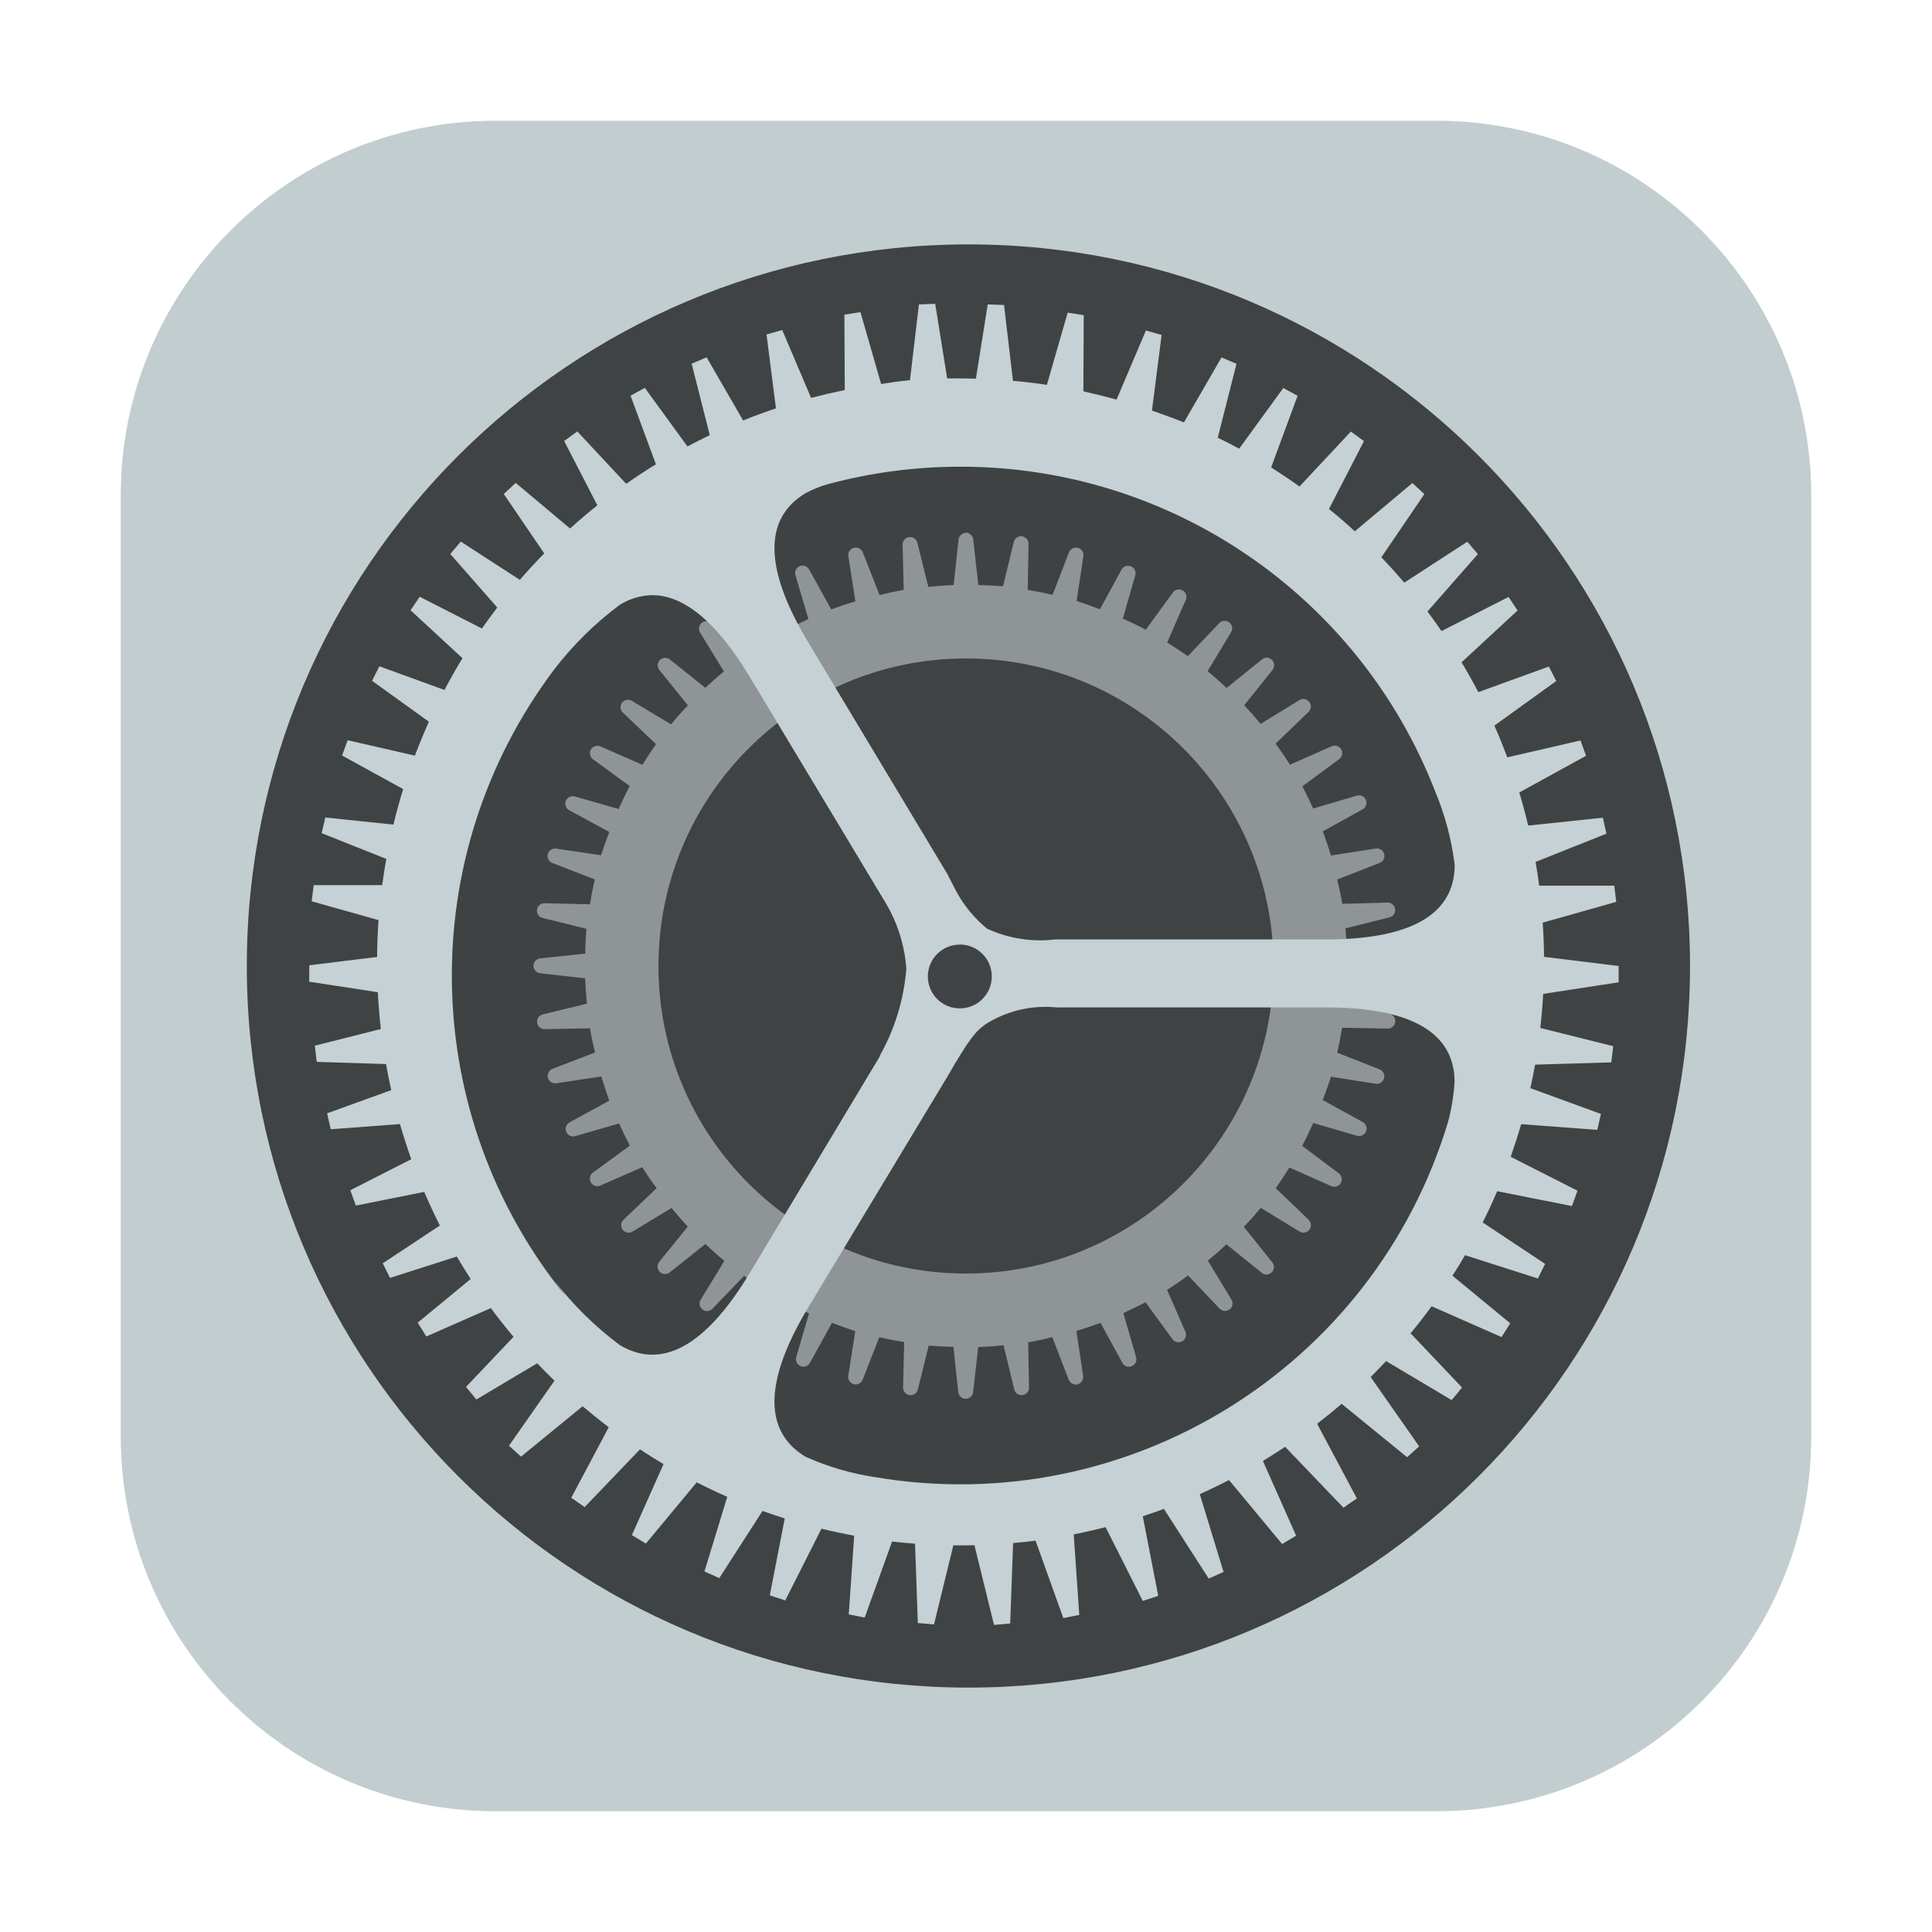
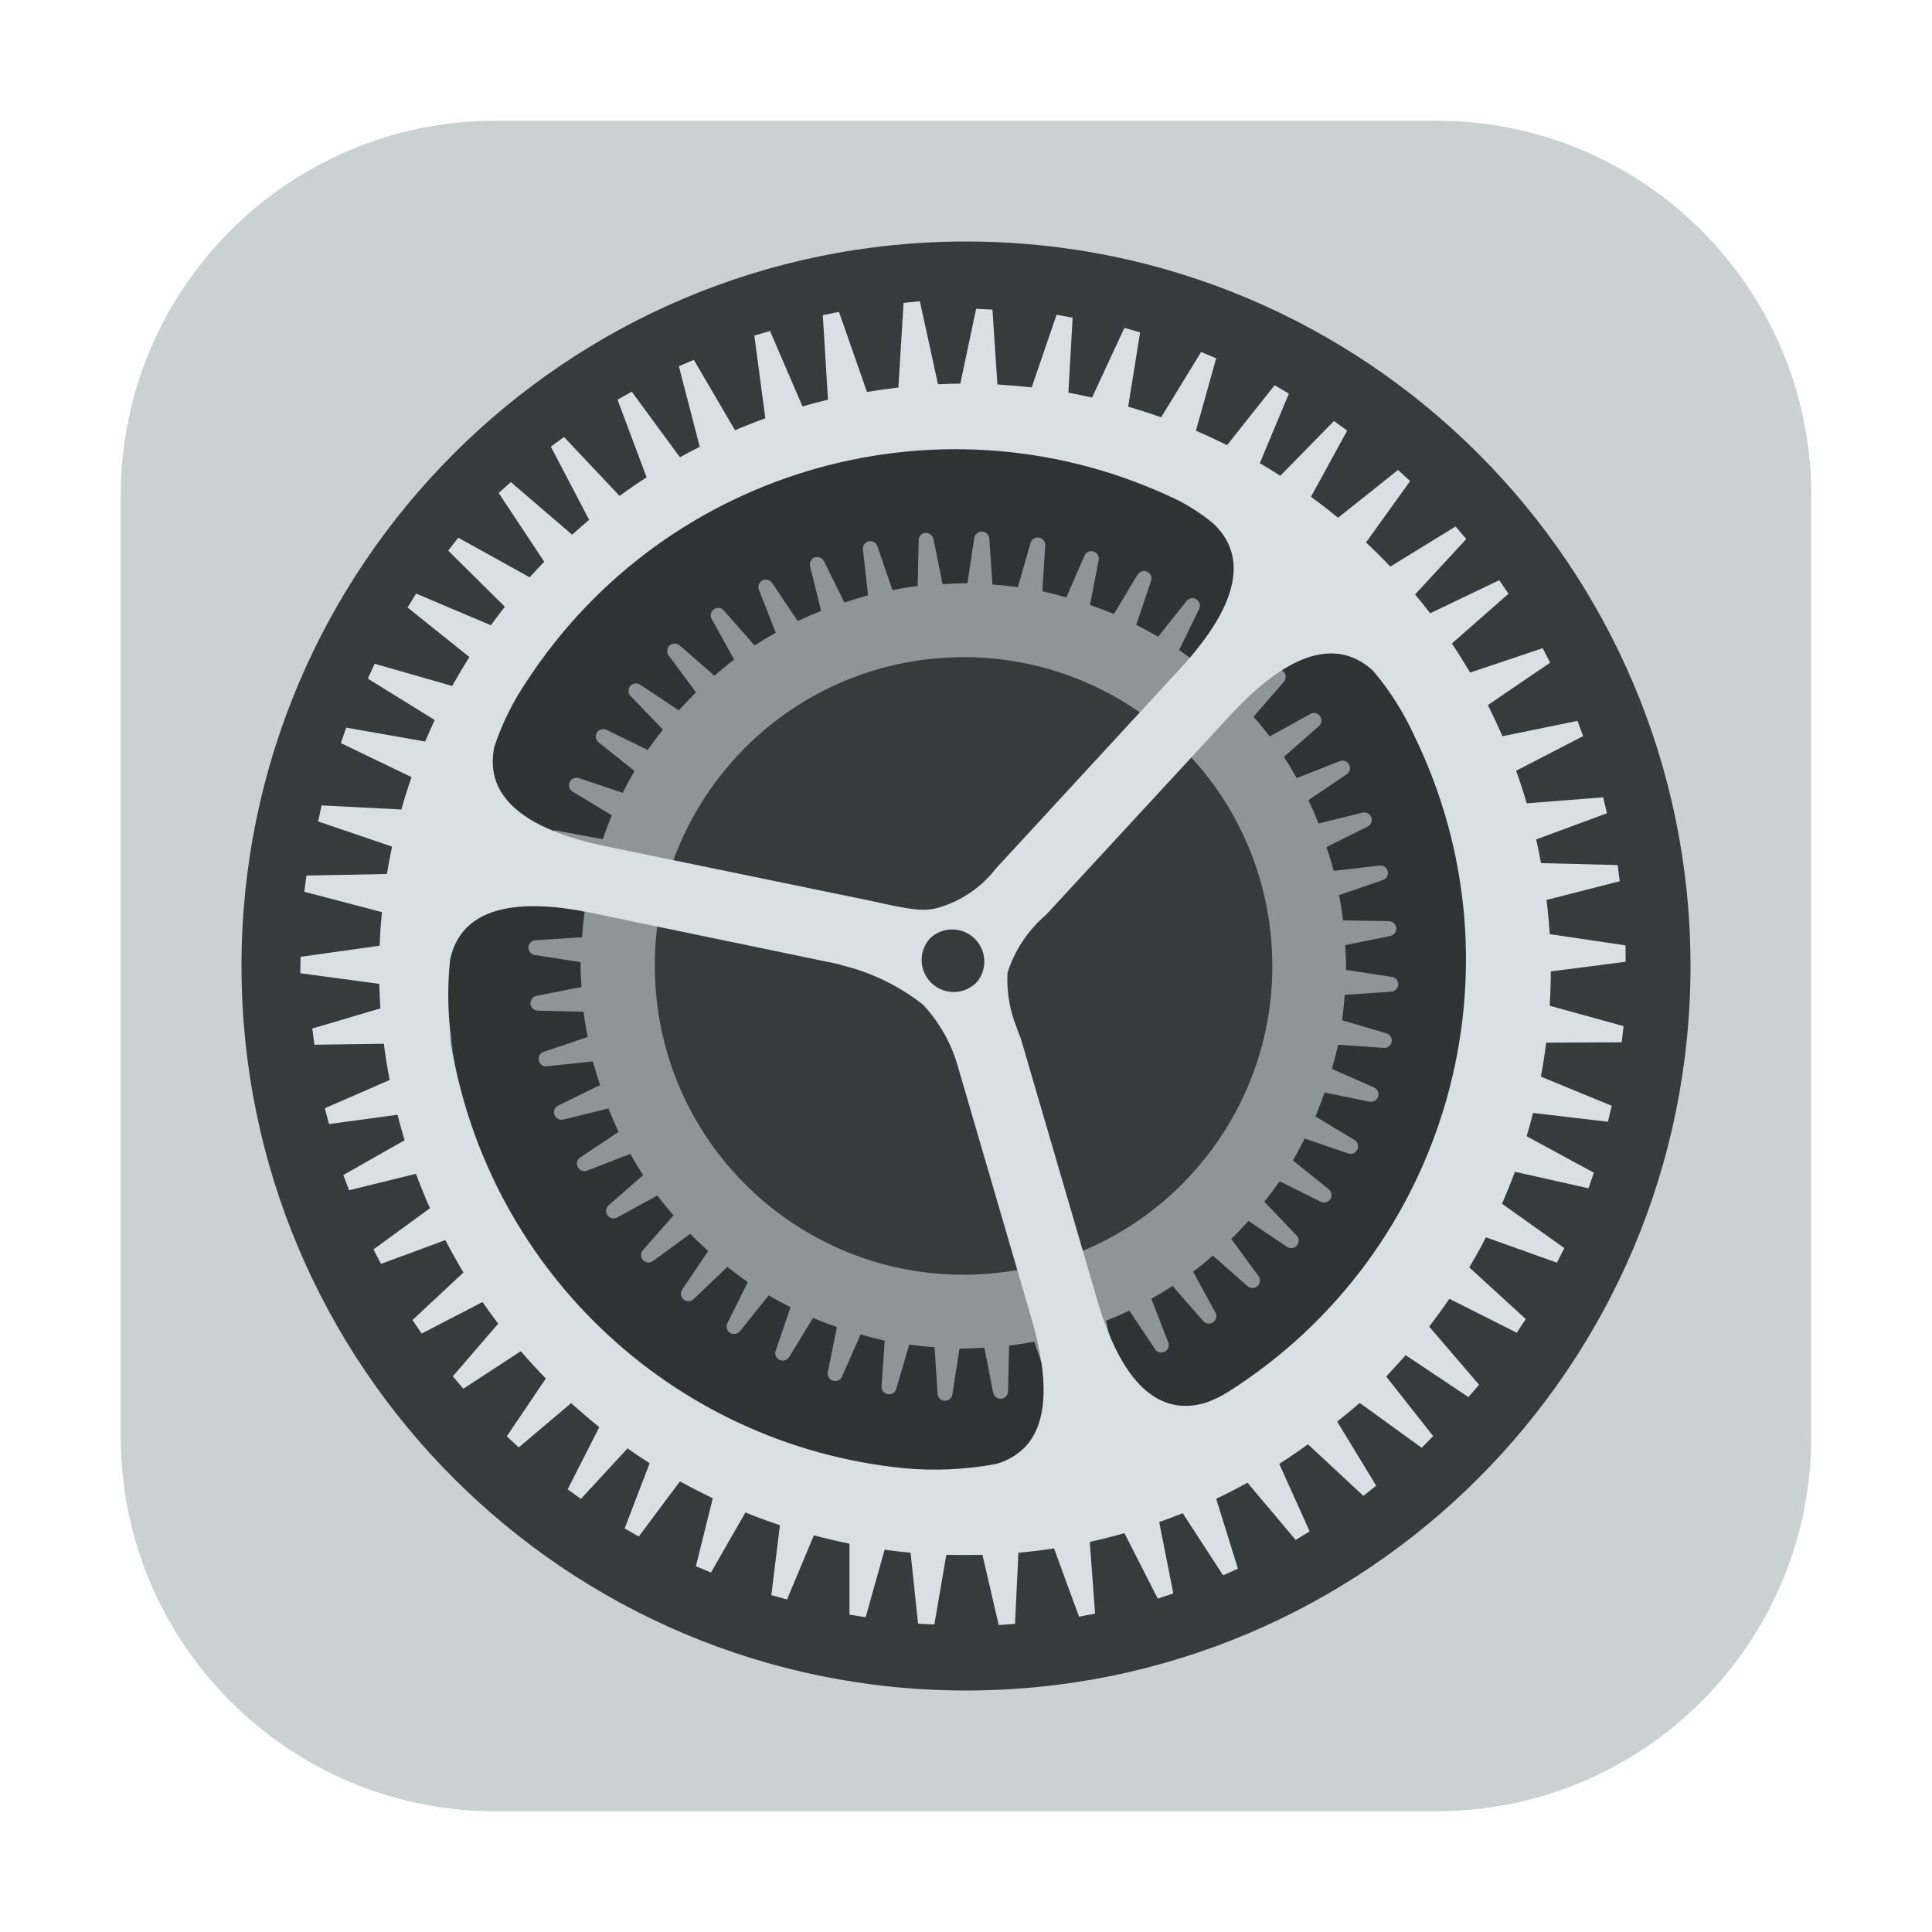
<svg xmlns="http://www.w3.org/2000/svg" height="16px" width="16px" id="svg1478" viewBox="0 0 16 16">
  <defs>
-     <style>.cls-1{fill:#c2cdd0;}.cls-2{fill:#3f4343;}.cls-3{fill:#3e4242;}.cls-4{fill:#8f9596;}.cls-5{fill:#c5d1d5;fill-rule:evenodd;}</style>
+     <style>.cls-1{fill:#cbd0d1;}.cls-2{fill:#363b3b;}.cls-3{fill:#303333;}.cls-4{fill:#8f9596;}.cls-5{fill:#d8e0e3;fill-rule:evenodd;}</style>
  </defs>
  <g id="layer1">
    <rect id="rect849" class="cls-1" x="1" y="1" width="14" height="14" rx="3.104" />
-     <circle id="path1106" class="cls-2" cx="8.02" cy="8" r="5.976" />
-     <path id="path1168" class="cls-3" d="M8,3.256A4.744,4.744,0,0,0,3.256,8h0A4.744,4.744,0,0,0,8,12.745H8A4.744,4.744,0,0,0,12.744,8h0A4.744,4.744,0,0,0,8,3.256ZM8,4.924A3.076,3.076,0,0,1,11.076,8V8A3.076,3.076,0,0,1,8,11.076H8A3.076,3.076,0,0,1,4.924,8h0A3.076,3.076,0,0,1,8,4.924Z" />
+     <circle id="path1106" class="cls-2" cx="8" cy="8" r="6" />
+     <path id="path1168" class="cls-3" d="M7.98,3.237A4.763,4.763,0,0,0,3.216,8h0A4.763,4.763,0,0,0,7.98,12.764h0A4.763,4.763,0,0,0,12.743,8V8h0A4.763,4.763,0,0,0,7.98,3.237Zm0,1.675A3.089,3.089,0,0,1,11.068,8h0A3.089,3.089,0,0,1,7.98,11.089h0A3.089,3.089,0,0,1,4.891,8V8h0A3.089,3.089,0,0,1,7.98,4.911Z" />
    <g id="g5966">
-       <path id="path5923" class="cls-4" d="M7.997,4.413a.063.063,0,0,0-.059.058l-.04.374q-.105.004-.21.015l-.091-.366a.062.062,0,0,0-.122.016l.009.375q-.101.018-.2.043l-.138-.352a.064.064,0,0,0-.077-.039.063.063,0,0,0-.043.071l.058.372q-.101.03-.2.067l-.182-.329a.064.064,0,0,0-.081-.029.063.063,0,0,0-.033.076l.107.362q-.093.042-.184.089L6.288,4.913a.062.062,0,0,0-.107.062l.152.344q-.089.056-.174.119l-.262-.273a.064.064,0,0,0-.086-.007.063.063,0,0,0-.012.082l.196.321q-.079.065-.154.135l-.294-.235a.062.062,0,0,0-.087.087l.237.294q-.073.076-.14.157l-.322-.194a.064.064,0,0,0-.085.016.063.063,0,0,0,.01.082l.273.26q-.059.084-.113.171l-.346-.152a.064.064,0,0,0-.082.027.063.063,0,0,0,.02.08l.303.221q-.049.093-.092.19l-.362-.104A.062.062,0,0,0,4.714,6.71l.332.18q-.037.096-.069.193L4.606,7.028a.062.062,0,0,0-.032.119l.352.136q-.024.102-.04.206L4.509,7.48a.062.062,0,0,0-.016.122l.364.09q-.009.102-.01.205l-.375.04a.062.062,0,0,0,0,.123l.374.042q.004.105.015.21l-.367.089a.062.062,0,0,0,.016.122l.375-.007q.018.101.043.2l-.353.136a.062.062,0,0,0,.032.119l.373-.056q.03.101.066.2l-.329.18a.062.062,0,0,0,.047.114l.363-.105q.042.094.089.184L4.912,9.71a.062.062,0,0,0,.062.107l.345-.151q.056.089.119.174l-.274.261a.062.062,0,0,0,.075.098l.322-.195q.065.079.135.154l-.237.293a.062.062,0,0,0,.087.087l.296-.236q.076.073.157.14l-.196.321a.062.062,0,0,0,.098.075l.261-.272q.084.059.171.113l-.153.346a.062.062,0,0,0,.107.062l.223-.302q.093.049.19.092l-.106.362a.062.062,0,0,0,.114.047l.182-.331q.096.037.193.069l-.058.37a.062.062,0,0,0,.119.032l.138-.352q.102.024.206.04l-.009.378a.062.062,0,0,0,.122.016l.09-.364q.102.008.205.01l.04.376a.062.062,0,0,0,.123,0l.042-.374q.105-.004.21-.015l.089.367a.062.062,0,0,0,.122-.016l-.007-.375q.101-.018.2-.043l.136.353a.062.062,0,0,0,.119-.032l-.056-.373q.101-.03.2-.067l.18.33a.062.062,0,0,0,.114-.048l-.105-.363q.093-.042.184-.089l.222.304a.062.062,0,0,0,.107-.062l-.151-.345q.089-.056.174-.119l.261.274a.062.062,0,0,0,.098-.075l-.195-.322q.079-.065.154-.135l.293.237a.062.062,0,0,0,.087-.087l-.236-.295q.073-.076.14-.157l.321.196a.062.062,0,0,0,.075-.098l-.272-.261q.059-.084.113-.171l.345.153a.062.062,0,0,0,.062-.107L10.784,9.49q.049-.093.092-.19l.362.106a.062.062,0,0,0,.047-.114l-.331-.182q.037-.096.069-.193l.37.058a.062.062,0,0,0,.032-.119l-.351-.138q.024-.103.041-.207l.378.007a.062.062,0,0,0,.016-.122l-.364-.088q.008-.102.01-.205l.376-.042a.062.062,0,0,0,0-.123l-.374-.04q-.004-.105-.015-.21l.366-.091a.062.062,0,0,0-.016-.122l-.375.01q-.018-.101-.043-.201l.352-.138a.062.062,0,0,0-.032-.119l-.372.058q-.03-.101-.067-.2l.329-.182a.062.062,0,0,0-.047-.114l-.362.107q-.042-.093-.089-.184l.303-.224a.062.062,0,0,0-.062-.107l-.344.152q-.056-.089-.119-.174l.272-.263a.062.062,0,0,0-.075-.098l-.321.197q-.065-.079-.136-.154l.235-.294a.062.062,0,0,0-.087-.087l-.294.238q-.076-.073-.157-.14l.194-.322a.062.062,0,0,0-.098-.075l-.26.273q-.084-.059-.171-.113l.151-.346A.062.062,0,0,0,9.71,4.912l-.221.303q-.093-.049-.19-.092l.104-.363A.062.062,0,0,0,9.29,4.714l-.181.332q-.095-.037-.193-.069l.056-.371a.062.062,0,0,0-.119-.032l-.136.352q-.102-.024-.206-.041l.007-.378a.064.064,0,0,0-.056-.066.063.063,0,0,0-.067.05l-.088.364q-.102-.008-.205-.01l-.042-.376a.064.064,0,0,0-.064-.058ZM8,5.453A2.547,2.547,0,0,1,10.547,8V8A2.547,2.547,0,0,1,8,10.547H8A2.547,2.547,0,0,1,8,5.453Z" />
+       <path id="path5923" class="cls-4" d="M7.662,4.412a.063.063,0,0,0-.054.063L7.6,4.853q-.105.013-.209.034l-.123-.358a.062.062,0,0,0-.121.027l.042.374q-.099.027-.196.06L6.825,4.65a.064.064,0,0,0-.08-.033.063.063,0,0,0-.036.075L6.8,5.059q-.098.039-.194.084l-.21-.313a.064.064,0,0,0-.084-.022.063.063,0,0,0-.026.079l.139.353q-.09.05-.176.105l-.25-.284a.062.062,0,0,0-.102.071l.183.33q-.084.064-.164.134l-.286-.25a.064.064,0,0,0-.086.001.063.063,0,0,0-.005.083l.225.304q-.073.072-.142.149l-.315-.209a.062.062,0,0,0-.08.095l.263.273q-.066.083-.126.169l-.339-.166a.064.064,0,0,0-.083.023.063.063,0,0,0,.017.081l.296.236q-.052.089-.098.181l-.36-.121a.064.064,0,0,0-.08.034.063.063,0,0,0,.027.078l.323.195q-.041.098-.075.198L4.617,6.88a.062.062,0,0,0-.038.118l.348.151q-.029.099-.052.2L4.5,7.325a.062.062,0,0,0-.022.122l.364.105q-.015.105-.022.21l-.379.024a.062.062,0,0,0-.005.124l.372.058q0,.103.008.206l-.372.073a.062.062,0,0,0,.011.123l.378.009q.013.105.034.209l-.359.121a.062.062,0,0,0,.027.121l.375-.04q.027.1.06.196l-.341.167a.062.062,0,0,0,.042.117L5.039,9.18q.039.099.084.194l-.314.209a.062.062,0,0,0,.057.11l.354-.137q.05.09.106.176l-.285.249a.062.062,0,0,0,.071.101l.332-.181q.064.084.134.164l-.251.285a.062.062,0,0,0,.084.091l.305-.223q.072.073.149.142l-.211.314a.062.062,0,0,0,.095.08l.275-.262q.083.066.169.126l-.168.338a.062.062,0,0,0,.104.067l.237-.295q.089.052.181.098l-.123.359a.062.062,0,0,0,.112.052l.197-.322q.098.041.198.075l-.075.371a.062.062,0,0,0,.118.037l.153-.347q.099.029.2.052l-.026.375a.062.062,0,0,0,.122.021l.107-.364q.105.015.21.022l.024.379a.062.062,0,0,0,.124.005l.058-.372q.103-.001.206-.008l.073.372a.062.062,0,0,0,.123-.011l.009-.378q.105-.013.209-.033l.121.359a.062.062,0,0,0,.121-.027l-.04-.375q.1-.027.196-.06l.167.341a.062.062,0,0,0,.117-.043l-.089-.368q.099-.039.194-.084l.209.314a.062.062,0,0,0,.11-.058l-.137-.354q.09-.05.176-.106l.249.285a.062.062,0,0,0,.102-.071l-.181-.332q.084-.064.163-.134l.285.251a.062.062,0,0,0,.091-.084l-.223-.305q.074-.072.142-.149l.314.211a.062.062,0,0,0,.08-.095l-.262-.275q.066-.083.126-.169l.338.168a.062.062,0,0,0,.067-.104l-.295-.237q.052-.089.098-.181l.359.123a.062.062,0,0,0,.052-.112l-.322-.194q.041-.098.075-.198l.371.075a.062.062,0,0,0,.037-.118l-.347-.153q.029-.099.052-.2l.375.026a.062.062,0,0,0,.021-.122l-.364-.107q.015-.105.022-.21l.379-.026a.062.062,0,0,0,.005-.124l-.372-.056q-.001-.103-.008-.206l.372-.075a.062.062,0,0,0-.011-.123l-.378-.007q-.013-.105-.034-.209l.358-.123a.062.062,0,0,0-.027-.121l-.374.043q-.027-.099-.061-.197l.34-.169a.062.062,0,0,0-.042-.116L10.92,6.82q-.039-.098-.084-.194l.313-.211a.062.062,0,0,0-.057-.11l-.353.139q-.05-.09-.106-.176l.284-.25a.062.062,0,0,0-.071-.102l-.331.183q-.064-.084-.134-.163l.249-.287a.062.062,0,0,0-.084-.091l-.304.225q-.072-.074-.149-.142l.209-.315a.062.062,0,0,0-.095-.08l-.273.263q-.083-.066-.169-.126L9.931,5.043a.062.062,0,0,0-.104-.066l-.236.296q-.089-.052-.181-.098l.121-.36a.062.062,0,0,0-.112-.053l-.194.323q-.098-.041-.198-.075l.072-.372A.062.062,0,0,0,8.982,4.6l-.151.348q-.099-.029-.199-.052l.024-.376a.062.062,0,0,0-.122-.021l-.105.364q-.104-.015-.21-.022l-.026-.379A.064.064,0,0,0,8.13,4.402a.063.063,0,0,0-.062.056l-.056.372q-.103.001-.206.008l-.075-.372a.064.064,0,0,0-.069-.052Zm.095,1.04a2.557,2.557,0,0,1,2.77,2.324l0,0h0a2.557,2.557,0,0,1-2.324,2.771h0a2.557,2.557,0,0,1-.446-5.095Z" />
    </g>
-     <path id="use1176-5-6" class="cls-5" d="M7.745,2.516,7.61,2.521l-.074.628c-.095.007-.146.018-.239.031l-.171-.595-.133.021.003.624q-.141.029-.279.065l-.239-.562-.13.037.078.612q-.138.046-.272.1l-.302-.523-.124.053.15.592q-.094.045-.185.093L5.34,3.212l-.118.065.21.568q-.126.077-.246.162l-.405-.434-.109.079.275.533q-.116.092-.226.192l-.45-.378-.099.092.335.492q-.104.106-.202.219l-.489-.317-.087.103.389.443q-.065.086-.127.174l-.515-.263L3.4,5.054l.43.397q-.079.129-.149.263l-.539-.196-.061.12.471.339q-.062.138-.116.281L2.879,6.13l-.046.127.506.278q-.045.145-.081.294l-.564-.059L2.664,6.9l.535.213q-.019.108-.034.217l-.567,0-.017.134.554.156q-.011.152-.012.305l-.562.069V8.13l.568.087q.008.154.025.305L2.607,8.66l.016.134.574.018q.019.109.043.216L2.709,9.22l.03.132.573-.043q.043.147.094.291l-.505.257.046.127.566-.113q.061.141.13.278l-.473.313.06.121.553-.177q.055.094.115.186l-.439.362.072.114.534-.235q.09.122.188.238l-.394.415.086.104.504-.3q.07.074.143.144l-.377.539.1.09.51-.417q.106.09.216.174l-.31.584.111.077L5.3,12.003q.096.063.195.122l-.262.588.116.07.421-.507q.125.064.253.12l-.189.618.123.055.358-.556q.091.033.184.062l-.124.637.128.042L6.803,12.66q.135.033.271.058l-.045.652.132.026.227-.63q.095.011.19.018l.023.657.134.012.16-.655q.088.001.175-.001l.162.66.134-.012.024-.666q.093-.008.186-.02l.23.641.132-.026-.046-.667q.133-.026.264-.06l.308.611.128-.042-.128-.659q.088-.029.175-.061l.371.577.123-.055-.197-.644q.123-.055.242-.117l.44.53.116-.069-.275-.619q.093-.057.184-.117l.483.504.111-.077-.329-.618q.104-.08.203-.165l.542.442.1-.09-.402-.574q.065-.065.128-.132l.543.323.086-.104-.426-.449q.09-.109.174-.224l.579.255.072-.114-.478-.394q.054-.084.104-.17l.603.193.06-.121-.517-.343q.064-.128.12-.259l.619.123.046-.127L12.511,9.58q.047-.134.087-.27l.63.047.03-.132-.584-.213q.021-.097.039-.195l.631-.019.016-.134-.604-.151q.016-.141.024-.282l.625-.096V8l-.618-.076q-.001-.142-.011-.283l.609-.172-.016-.134-.622,0q-.013-.099-.03-.197l.587-.234-.03-.132-.618.065q-.033-.138-.074-.274l.553-.304-.046-.127-.606.14q-.05-.133-.107-.263l.512-.369-.061-.12-.584.212q-.066-.126-.139-.247l.464-.429-.075-.112-.555.282q-.057-.082-.116-.162l.417-.475-.087-.103-.522.339q-.092-.107-.19-.21l.356-.523-.099-.092-.477.4q-.104-.096-.214-.185l.29-.562-.109-.079-.425.455q-.115-.082-.235-.158l.219-.593-.118-.065-.366.503q-.087-.048-.177-.091l.155-.612-.124-.053-.311.538Q9.674,3.447,9.54,3.4l.08-.626-.13-.037-.243.572q-.136-.037-.275-.068L8.975,2.61l-.133-.021L8.67,3.187q-.139-.021-.281-.033l-.074-.628L8.18,2.521l-.098.615c-.042-.001-.084-.002-.126-.002-.023,0-.089,0-.112,0Zm.211,1.349a4.215,4.215,0,0,1,3.929,2.688,2.301,2.301,0,0,1,.162.609c0,.281-.169.618-1.067.618H8.739A1.046,1.046,0,0,1,8.173,7.69a1.048,1.048,0,0,1-.252-.305L7.856,7.259l-.007-.015L6.692,5.317c-.463-.77-.261-1.089-.02-1.233a.902.902,0,0,1,.19-.076A4.221,4.221,0,0,1,7.956,3.865ZM5.394,4.929c.22-.004.497.148.816.678L7.323,7.458a1.247,1.247,0,0,1,.183.564,1.752,1.752,0,0,1-.225.73l.011-.013L6.21,10.541c-.463.77-.839.742-1.079.597a2.793,2.793,0,0,1-.546-.54l.103.141a4.213,4.213,0,0,1-.099-5.194,2.773,2.773,0,0,1,.542-.535A.527.527,0,0,1,5.394,4.929ZM7.949,7.822a.264.264,0,0,1,0,.529h0a.264.264,0,0,1-.265-.264v0a.264.264,0,0,1,.264-.264Zm.792.521h2.238c.899,0,1.067.337,1.067.618a1.663,1.663,0,0,1-.056.338A4.222,4.222,0,0,1,7.246,12.233a2.196,2.196,0,0,1-.575-.169c-.238-.143-.437-.457.006-1.209L7.843,8.921c.181-.313.236-.386.337-.45A.928.928,0,0,1,8.741,8.342Z" />
+     <path id="use1176-5-6" class="cls-5" d="M11.48,11.4l.076-.083c.029-.031.057-.063.085-.094l.52.347.088-.102-.413-.482q.087-.113.167-.23l.558.281.075-.113-.468-.428q.073-.123.138-.249l.588.21.061-.121-.516-.367q.057-.131.107-.265l.609.137L13.2,9.712,12.643,9.41q.029-.096.053-.193l.62.073.032-.132-.587-.242q.026-.14.044-.281l.625-.003.016-.134-.612-.169q.009-.142.009-.284l.62-.08-.001-.136-.628-.093q-.009-.142-.026-.283l.606-.155-.017-.134-.635-.016q-.018-.098-.04-.196l.586-.217-.031-.132-.633.05q-.04-.136-.088-.27l.555-.287L13.064,5.97l-.621.127q-.057-.13-.121-.258l.516-.351-.062-.12-.601.202q-.072-.122-.151-.241l.469-.412-.077-.112-.572.274q-.06-.079-.125-.156l.424-.459L12.055,4.36l-.541.332q-.097-.102-.201-.2l.365-.508-.1-.092-.497.396q-.11-.091-.224-.174l.3-.548-.11-.079-.444.453q-.084-.054-.17-.104l.241-.576L10.556,3.19l-.394.497q-.128-.064-.258-.12l.168-.6-.125-.052-.331.541q-.135-.048-.273-.088l.099-.615-.13-.038-.268.577Q8.946,3.27,8.848,3.252l.035-.621-.133-.024-.206.601q-.142-.015-.284-.024l-.041-.62-.135-.007-.131.62q-.093.001-.185.005l-.15-.687-.135.013-.043.701q-.13.015-.26.037l-.232-.663L6.814,2.61l.043.7q-.106.025-.211.056l-.269-.625-.13.038.091.685q-.127.046-.251.099L5.746,2.98l-.124.053.173.667q-.083.042-.164.087l-.399-.543-.118.066.241.643q-.114.073-.224.154l-.46-.488-.109.08.317.606q-.071.06-.141.123l-.508-.436-.1.091.377.569q-.061.063-.12.129l-.592-.328-.083.107.469.465q-.059.075-.116.153l-.619-.262-.071.115.512.41q-.074.118-.142.24l-.642-.184-.057.123.554.343q-.041.088-.079.178l-.654-.115-.044.128.585.282q-.046.133-.084.268l-.661-.034-.028.133.612.208q-.024.113-.043.227l-.666.013L2.52,7.385l.643.169q-.014.139-.019.278l-.655.092L2.487,8.06l.654.088q.003.102.009.203l-.564.167.018.134.575-.008q.019.151.048.3l-.537.234.035.131.567-.077q.027.106.059.211l-.508.288.048.126.554-.136q.053.144.116.285l-.468.341.062.12.533-.197q.071.136.15.268l-.422.394.076.112.504-.261q.063.091.13.179L3.75,11.398l.087.103.476-.311q.1.116.207.226l-.323.479.099.092.434-.367q.114.103.233.199l-.262.515.11.079.386-.418q.091.064.183.123l-.207.54.117.067.341-.457q.134.074.272.14l-.14.563.125.052.285-.497q.142.057.286.105l-.071.579.13.036.222-.531q.147.039.295.069v.588l.134.021.157-.559q.107.015.215.025l.062.588.135.006.099-.577q.15.004.299,0l.135.582.135-.01.028-.589q.148-.013.295-.036l.207.566.133-.026-.044-.594q.144-.031.287-.072l.276.542.129-.043L9.6,12.605q.098-.035.195-.073l.334.514.123-.055-.18-.579q.131-.062.259-.133l.399.474.116-.071-.252-.559q.121-.077.238-.162l.459.427.106-.084-.323-.531c.073-.06.116-.091.186-.155l.514.372.095-.097Zm-1.313.129a.903.903,0,0,1-.185.089c-.271.079-.643.012-.896-.855l-.633-2.166-.007-.015-.049-.134a1.052,1.052,0,0,1-.053-.393,1.049,1.049,0,0,1,.319-.479l1.526-1.653c.612-.663.976-.558,1.183-.367a2.311,2.311,0,0,1,.339.534,4.237,4.237,0,0,1-1.543,5.439Zm-1.918.595a2.785,2.785,0,0,1-.764.035A4.23,4.23,0,0,1,3.72,8.549l.034.173a2.807,2.807,0,0,1-.027-.771c.057-.276.292-.573,1.175-.39L6.97,7.99l-.018-.001a1.759,1.759,0,0,1,.692.331,1.252,1.252,0,0,1,.291.52l.608,2.082c.174.596.097.904-.055,1.063A.53.53,0,0,1,8.248,12.124ZM8.093,8.13a.265.265,0,0,1-.375.015h0a.265.265,0,0,1-.015-.375h0a.266.266,0,0,1,.39.36Zm-.321-.613C7.656,7.549,7.564,7.54,7.21,7.46L4.99,7.003c-.857-.185-.953-.545-.896-.819A2.202,2.202,0,0,1,4.36,5.645a4.239,4.239,0,0,1,5.396-1.502,1.671,1.671,0,0,1,.287.188c.207.191.341.545-.271,1.208L8.249,7.191A.931.931,0,0,1,7.772,7.517Z" />
  </g>
</svg>
